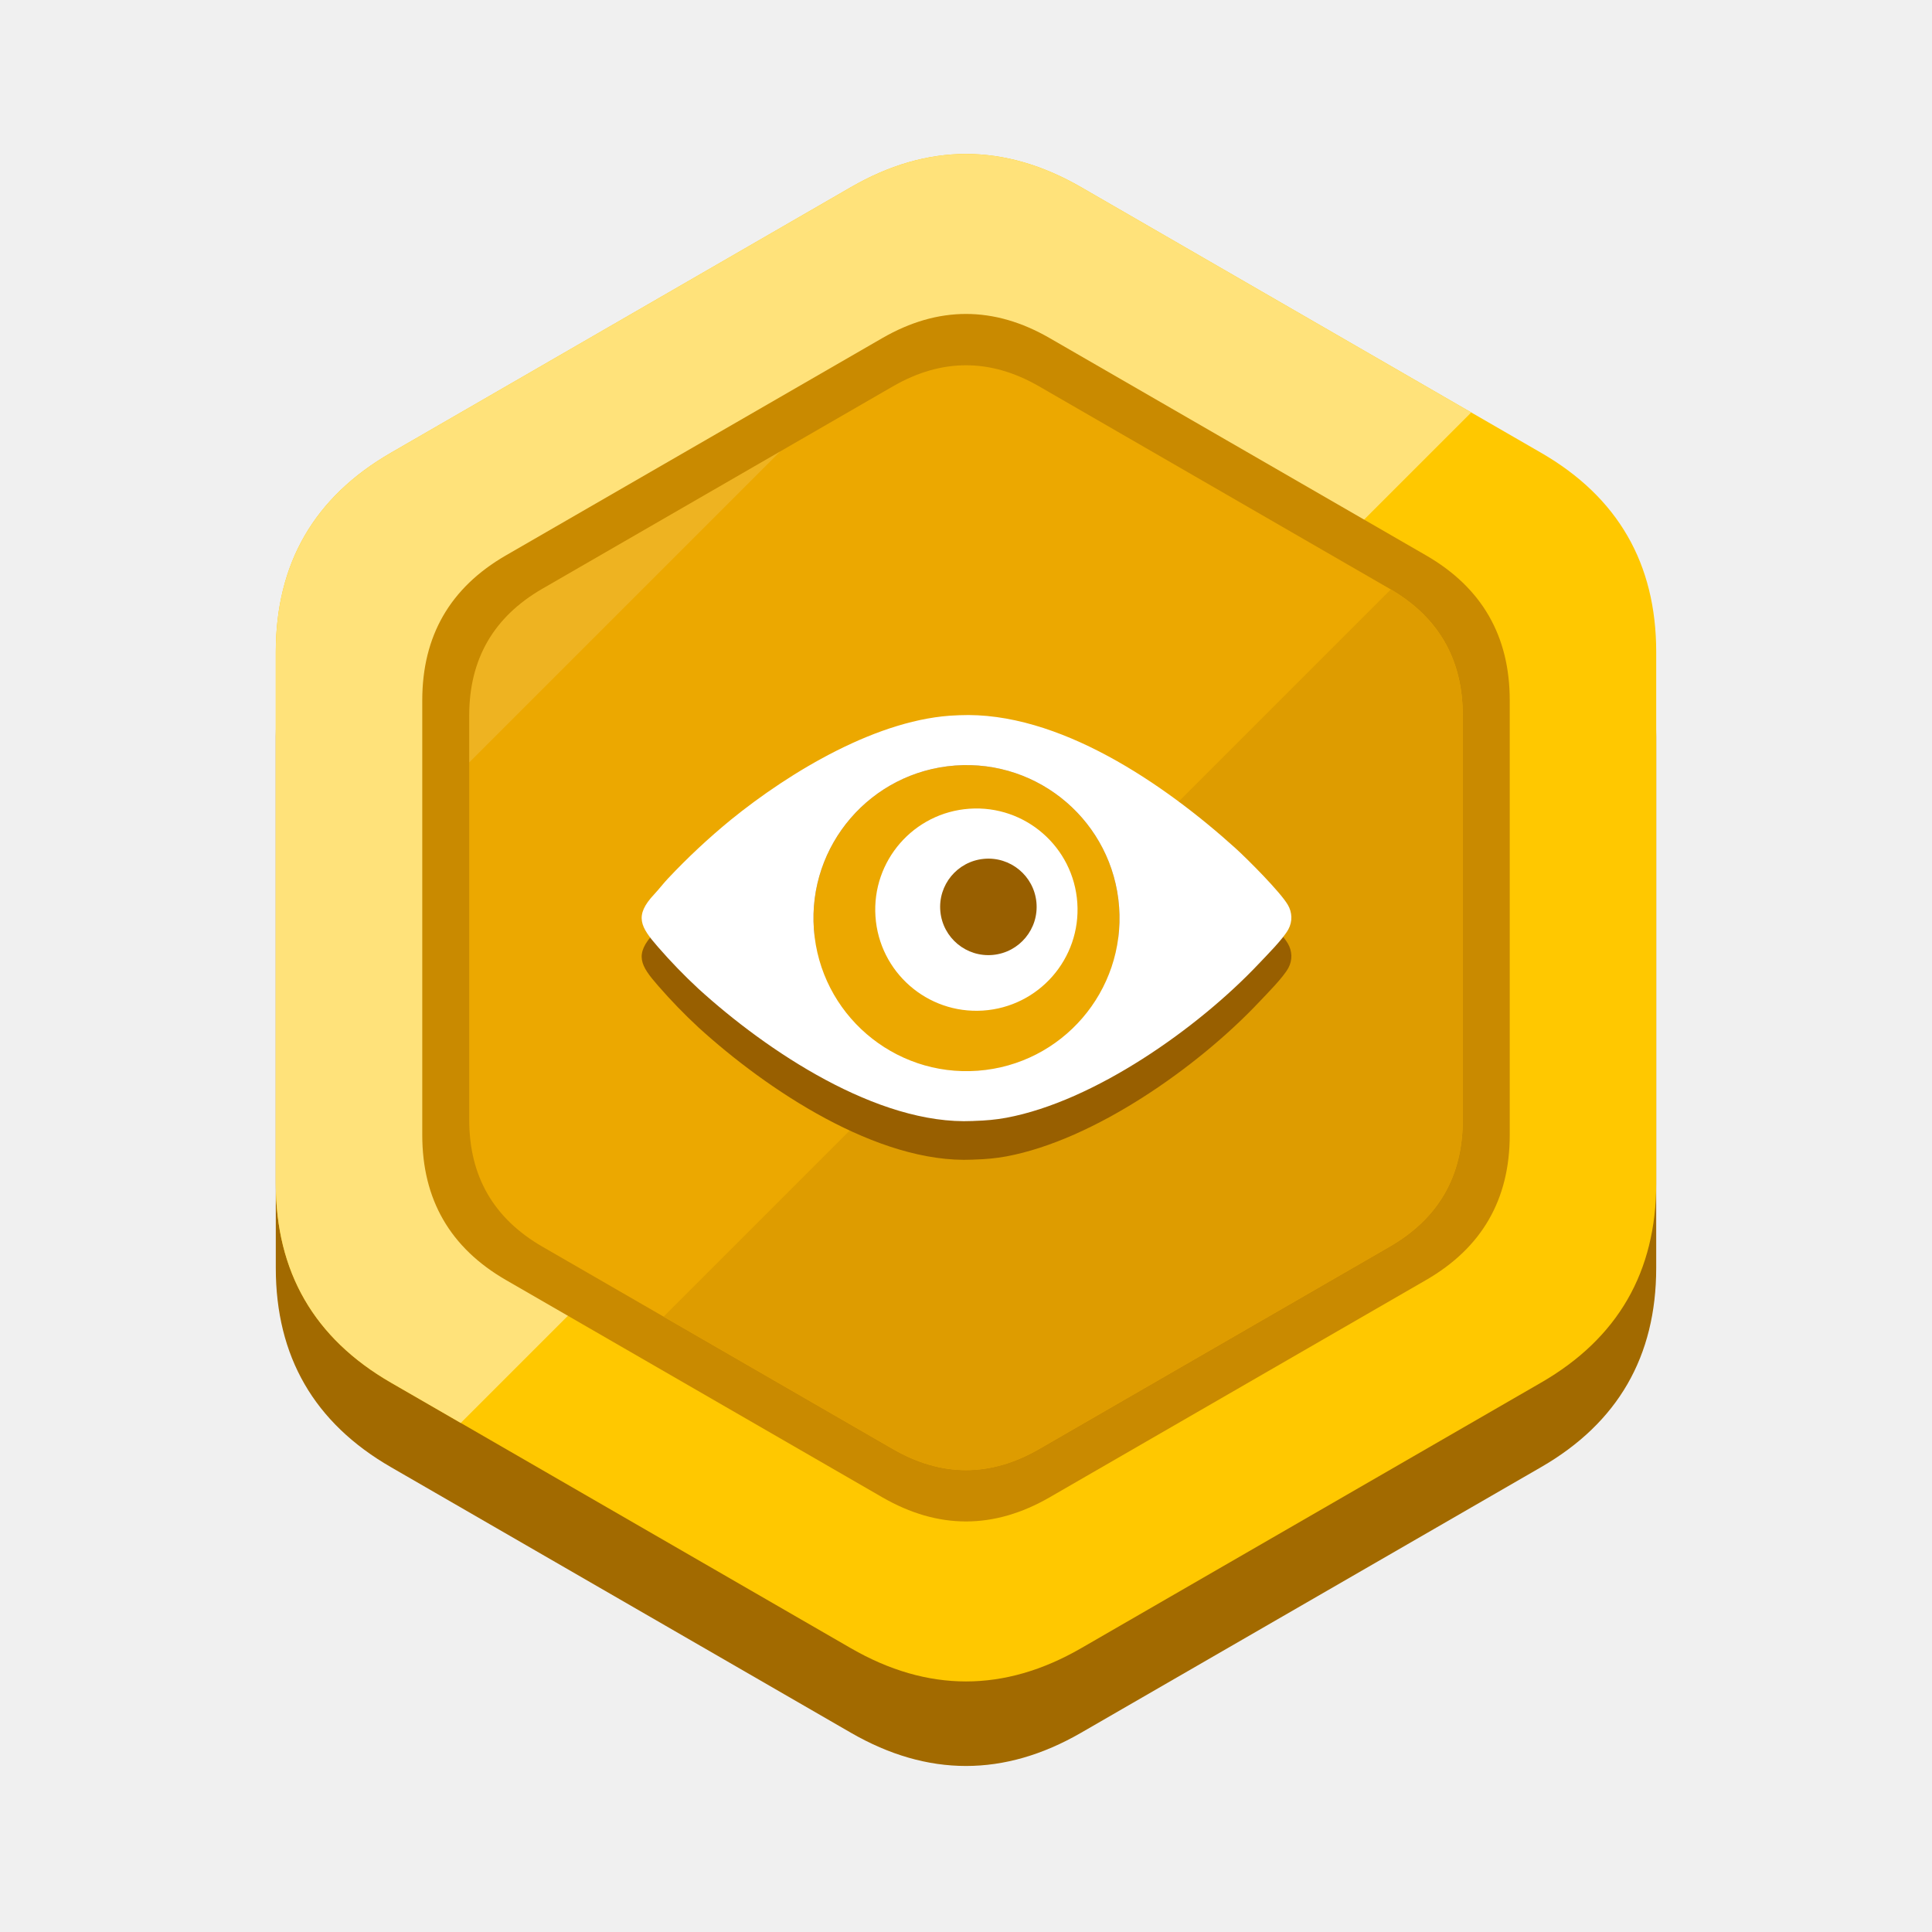
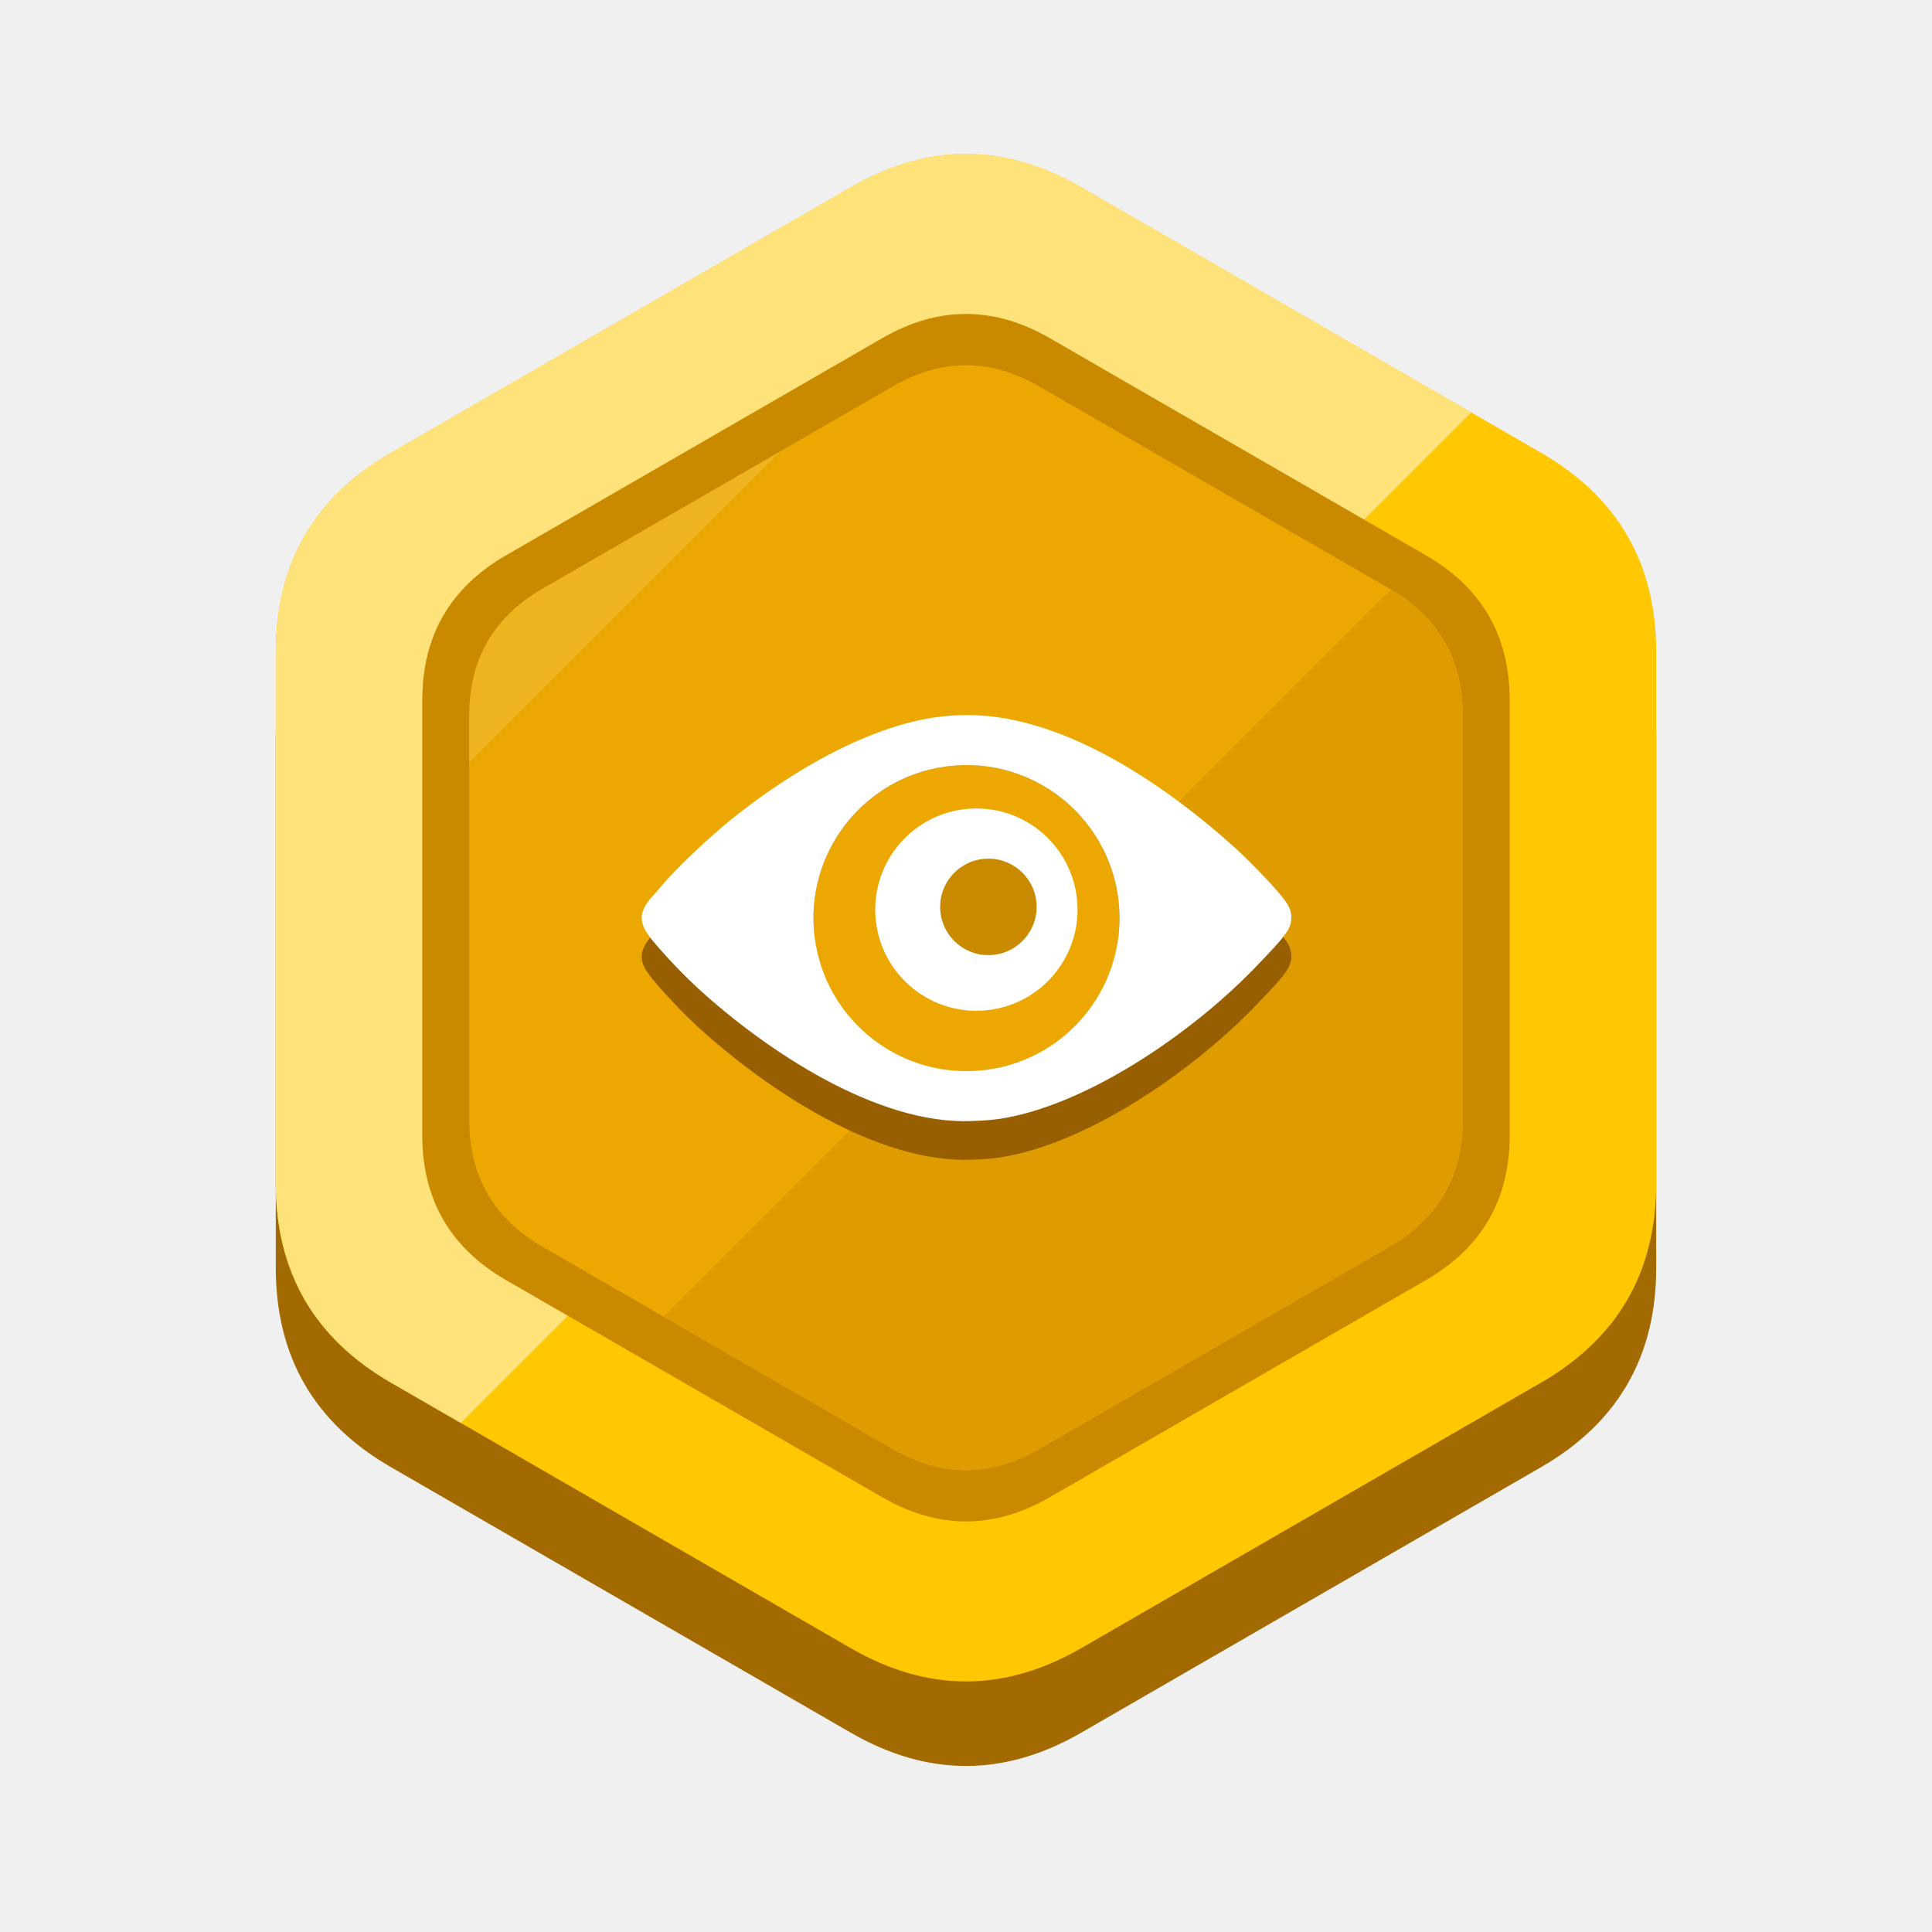
<svg xmlns="http://www.w3.org/2000/svg" viewBox="0 0 160 160" width="160" height="160">
  <defs>
    <clipPath id="A-discrimination-or-o">
      <path d="M70.47 15.50Q80.00 10.00 89.53 15.50L127.63 37.50Q137.16 43.00 137.16 54.00L137.16 98.00Q137.16 109.00 127.63 114.50L89.53 136.50Q80.00 142.00 70.47 136.50L32.37 114.50Q22.84 109.00 22.84 98.00L22.84 54.00Q22.84 43.00 32.37 37.50Z" />
    </clipPath>
    <clipPath id="A-discrimination-or-f">
      <path d="M73.94 32.00Q80.00 28.50 86.06 32.00L115.07 48.75Q121.14 52.25 121.14 59.25L121.14 92.75Q121.14 99.75 115.07 103.25L86.06 120.00Q80.00 123.50 73.94 120.00L44.93 103.25Q38.86 99.75 38.86 92.75L38.86 59.25Q38.86 52.25 44.93 48.75Z" />
    </clipPath>
  </defs>
  <g fill="#A26A00" transform="translate(0 7)">
    <path d="M70.47 15.50Q80.00 10.00 89.53 15.50L127.63 37.50Q137.16 43.00 137.16 54.00L137.16 98.00Q137.16 109.00 127.63 114.50L89.53 136.50Q80.00 142.00 70.47 136.50L32.37 114.50Q22.84 109.00 22.84 98.00L22.84 54.00Q22.84 43.00 32.37 37.50Z" />
  </g>
  <g fill="#FFC800">
    <path d="M70.47 15.50Q80.00 10.00 89.53 15.50L127.63 37.50Q137.16 43.00 137.16 54.00L137.16 98.00Q137.16 109.00 127.63 114.50L89.53 136.50Q80.00 142.00 70.47 136.50L32.37 114.50Q22.84 109.00 22.84 98.00L22.84 54.00Q22.84 43.00 32.37 37.50Z" />
  </g>
  <g fill="#FFE27A" clip-path="url(#A-discrimination-or-o)">
    <polygon points="480,-324 -320,476 -320,-324" />
  </g>
  <g fill="#C98A00">
    <path d="M73.07 28.00Q80.00 24.00 86.93 28.00L118.11 46.00Q125.03 50.00 125.03 58.00L125.03 94.00Q125.03 102.00 118.11 106.00L86.93 124.00Q80.00 128.00 73.07 124.00L41.89 106.00Q34.97 102.00 34.97 94.00L34.97 58.00Q34.97 50.00 41.89 46.00Z" />
  </g>
  <g fill="#ECA800">
    <path d="M73.94 32.00Q80.00 28.50 86.06 32.00L115.07 48.75Q121.14 52.25 121.14 59.25L121.14 92.75Q121.14 99.75 115.07 103.25L86.06 120.00Q80.00 123.50 73.94 120.00L44.93 103.25Q38.86 99.75 38.86 92.75L38.86 59.25Q38.86 52.25 44.93 48.75Z" />
  </g>
  <g fill="#DE9C00" clip-path="url(#A-discrimination-or-f)">
    <polygon points="480,-316 -320,484 480,476" />
  </g>
  <g fill="#FFFFFF" fill-opacity="0.13" clip-path="url(#A-discrimination-or-f)">
    <polygon points="20,70 74,16 86,16 20,82" />
  </g>
  <g fill="#985F00" transform="translate(47 46.2) scale(0.0645)">
    <path d="M500.158 251.779C501.08 251.729 502.001 251.684 502.923 251.644C630.385 246.148 766.604 340.241 857.48 422.276C872.94 436.231 915.412 478.804 924.873 495.163C927.639 499.865 929.188 505.184 929.378 510.636C929.509 516.05 928.25 521.406 925.72 526.194C919.507 538.218 897.342 560.394 887.431 570.883C809.213 653.662 676.355 747.397 563.516 768.473C550.082 770.982 536.576 772.138 522.932 772.525C522.006 772.578 521.08 772.626 520.154 772.669C398.019 778.249 255.201 682.201 168.207 602.962C149.857 585.948 132.438 567.956 116.026 549.065C93.784 523.504 85.261 509.328 111.188 481.694C117.03 475.467 122.855 467.853 128.858 461.444C154.144 434.542 181.152 409.311 209.71 385.911C285.954 324.07 400.083 255.115 500.158 251.779ZM526.795 708.107C635.014 700.082 716.233 605.84 708.194 497.621C700.155 389.403 605.902 308.196 497.685 316.25C389.488 324.302 308.3 418.533 316.337 526.731C324.375 634.929 418.596 716.13 526.795 708.107Z" />
    <path d="M515.923 371.709C587.618 366.704 649.748 420.876 654.555 492.584C659.362 564.293 605.018 626.273 533.297 630.881C461.855 635.472 400.169 581.387 395.381 509.958C390.593 438.529 444.507 376.694 515.923 371.709Z" />
    <path d="M534.509 436.075C568.568 432.835 598.805 457.819 602.045 491.878C605.286 525.938 580.302 556.175 546.243 559.416C512.183 562.656 481.945 537.672 478.705 503.613C475.464 469.553 500.449 439.315 534.509 436.075Z" />
  </g>
  <g transform="translate(47 43) scale(0.0645)">
    <path fill="#ECA800" d="M526.795 708.107C635.014 700.082 716.233 605.84 708.194 497.621C700.155 389.403 605.902 308.196 497.685 316.25C389.488 324.302 308.3 418.533 316.337 526.731C324.375 634.929 418.596 716.13 526.795 708.107Z" />
    <g fill="#FFFFFF">
      <path d="M500.158 251.779C501.08 251.729 502.001 251.684 502.923 251.644C630.385 246.148 766.604 340.241 857.48 422.276C872.94 436.231 915.412 478.804 924.873 495.163C927.639 499.865 929.188 505.184 929.378 510.636C929.509 516.05 928.25 521.406 925.72 526.194C919.507 538.218 897.342 560.394 887.431 570.883C809.213 653.662 676.355 747.397 563.516 768.473C550.082 770.982 536.576 772.138 522.932 772.525C522.006 772.578 521.08 772.626 520.154 772.669C398.019 778.249 255.201 682.201 168.207 602.962C149.857 585.948 132.438 567.956 116.026 549.065C93.784 523.504 85.261 509.328 111.188 481.694C117.03 475.467 122.855 467.853 128.858 461.444C154.144 434.542 181.152 409.311 209.71 385.911C285.954 324.07 400.083 255.115 500.158 251.779ZM526.795 708.107C635.014 700.082 716.233 605.84 708.194 497.621C700.155 389.403 605.902 308.196 497.685 316.25C389.488 324.302 308.3 418.533 316.337 526.731C324.375 634.929 418.596 716.13 526.795 708.107Z" />
      <path d="M515.923 371.709C587.618 366.704 649.748 420.876 654.555 492.584C659.362 564.293 605.018 626.273 533.297 630.881C461.855 635.472 400.169 581.387 395.381 509.958C390.593 438.529 444.507 376.694 515.923 371.709Z" />
    </g>
-     <path fill="#985F00" d="M534.509 436.075C568.568 432.835 598.805 457.819 602.045 491.878C605.286 525.938 580.302 556.175 546.243 559.416C512.183 562.656 481.945 537.672 478.705 503.613C475.464 469.553 500.449 439.315 534.509 436.075Z" />
+     <path fill="#C98A00" d="M534.509 436.075C568.568 432.835 598.805 457.819 602.045 491.878C605.286 525.938 580.302 556.175 546.243 559.416C512.183 562.656 481.945 537.672 478.705 503.613C475.464 469.553 500.449 439.315 534.509 436.075Z" />
  </g>
</svg>
